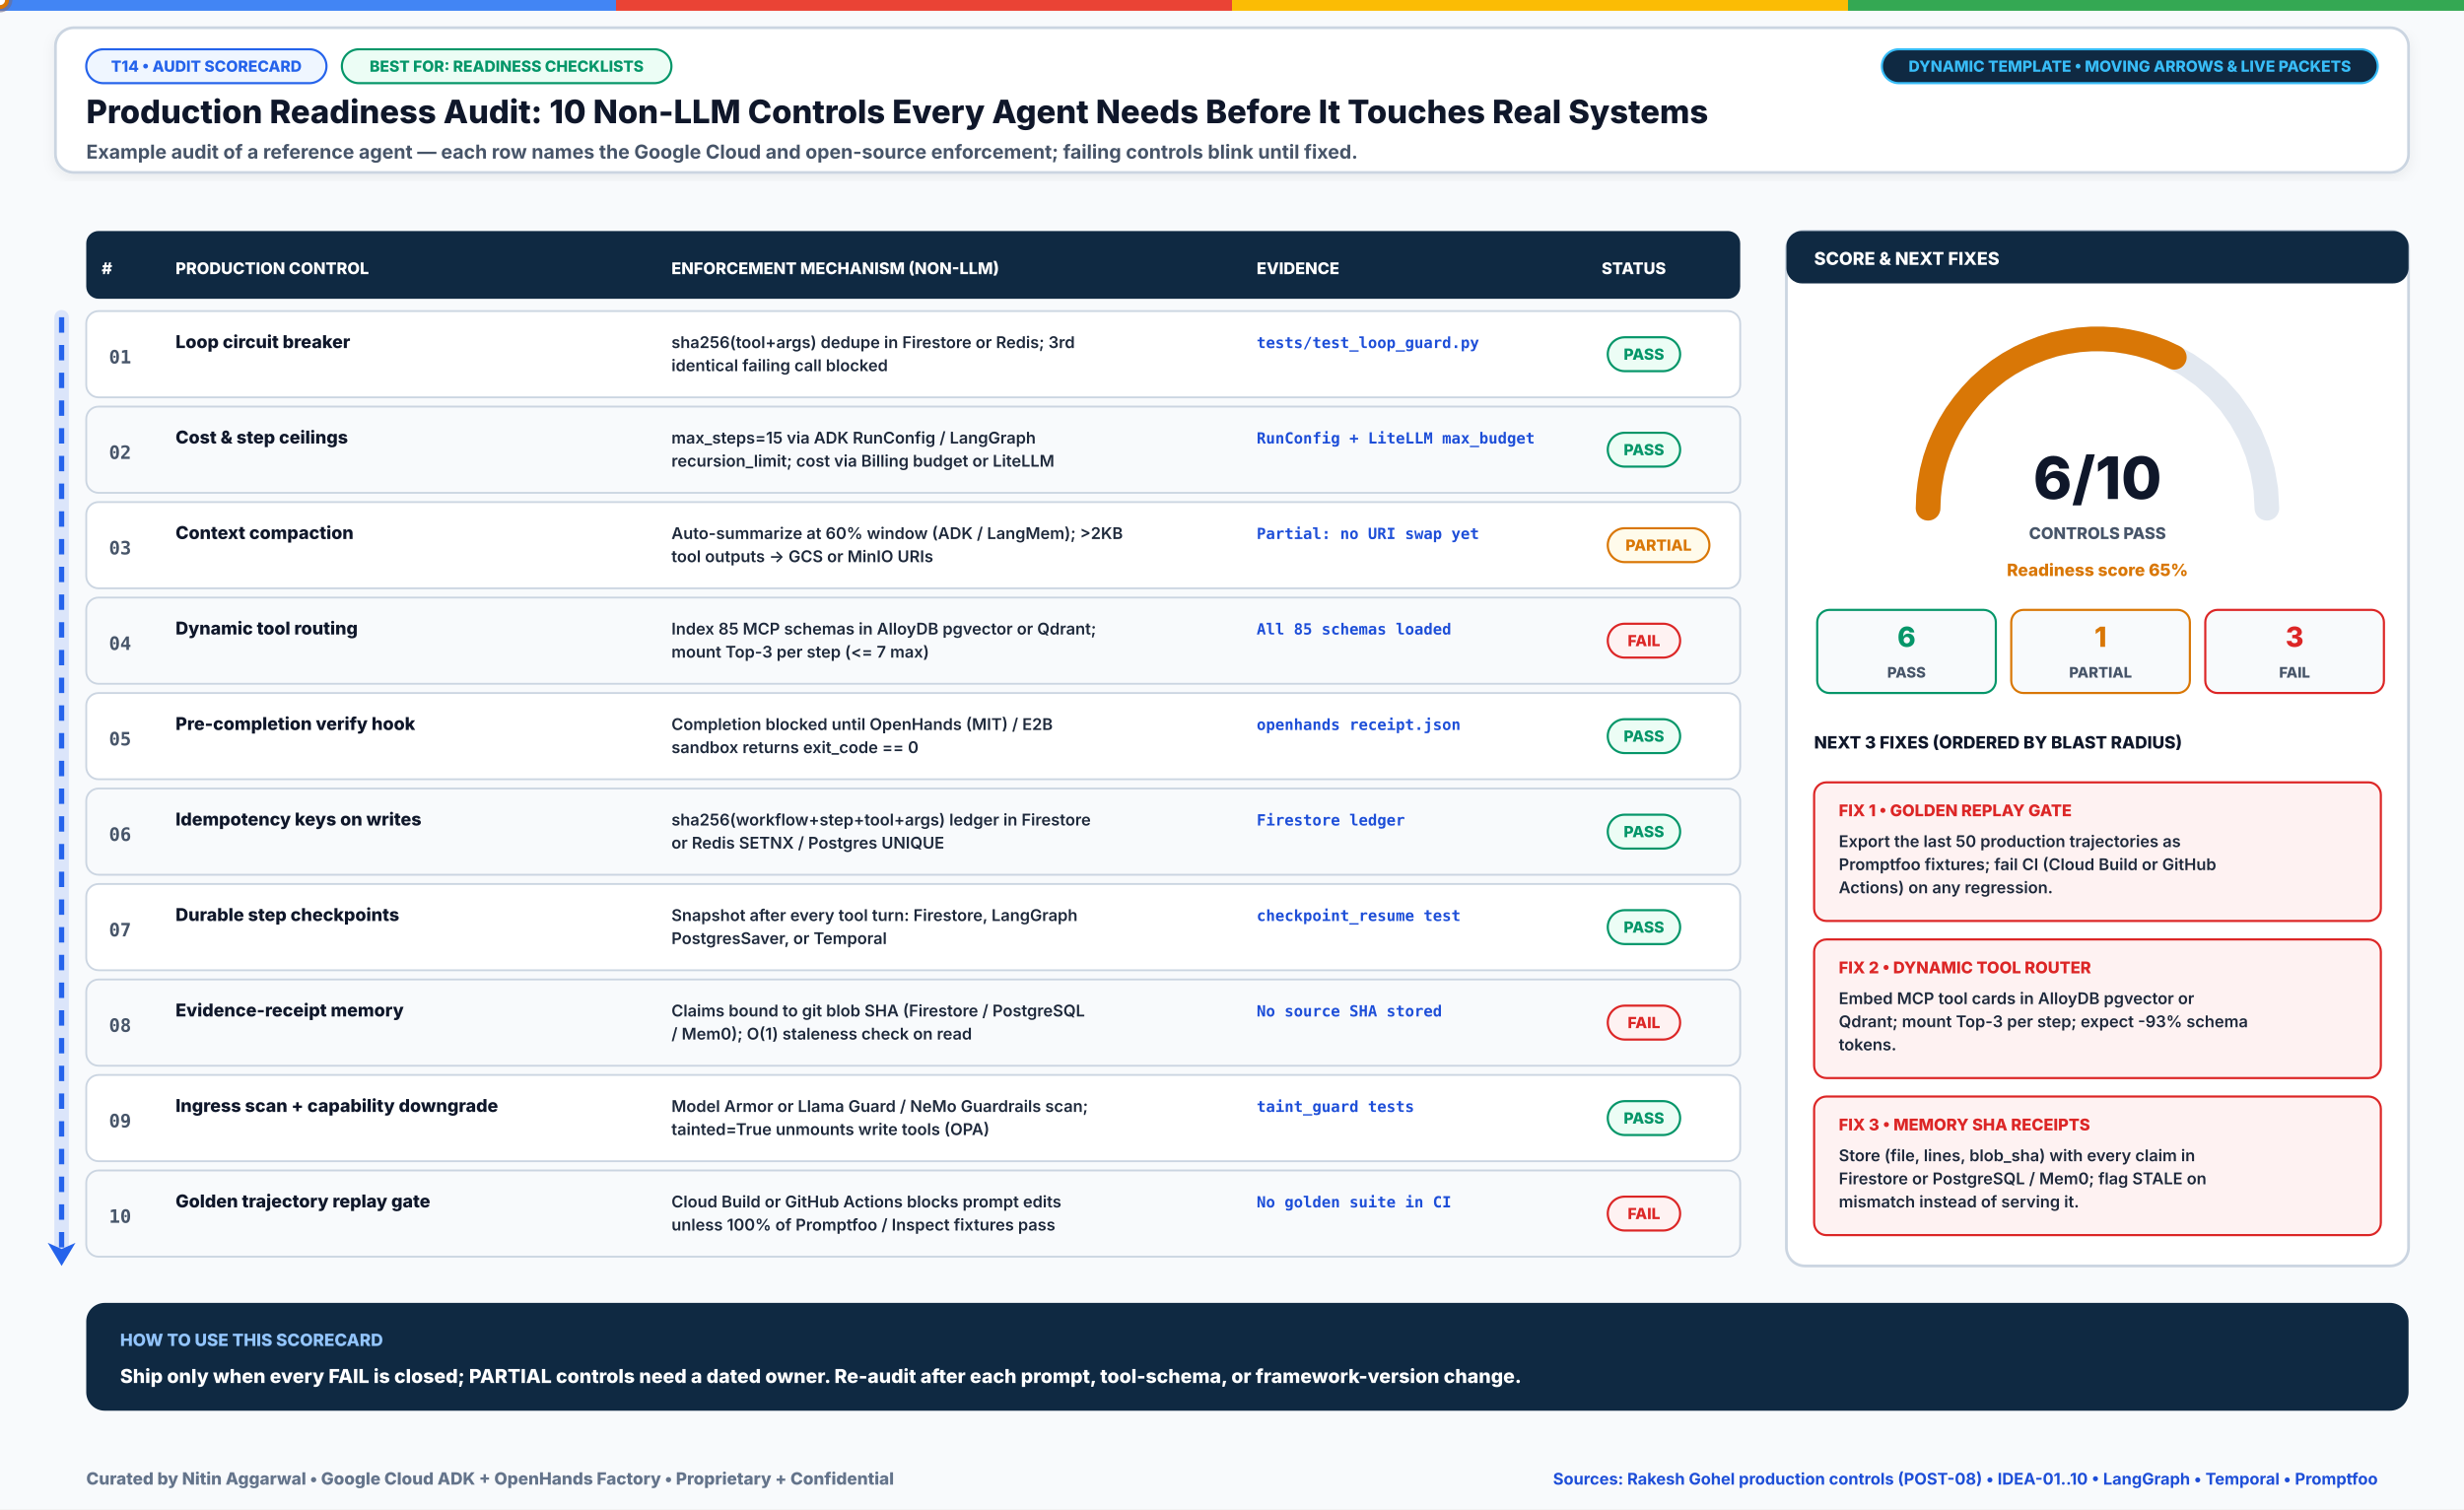
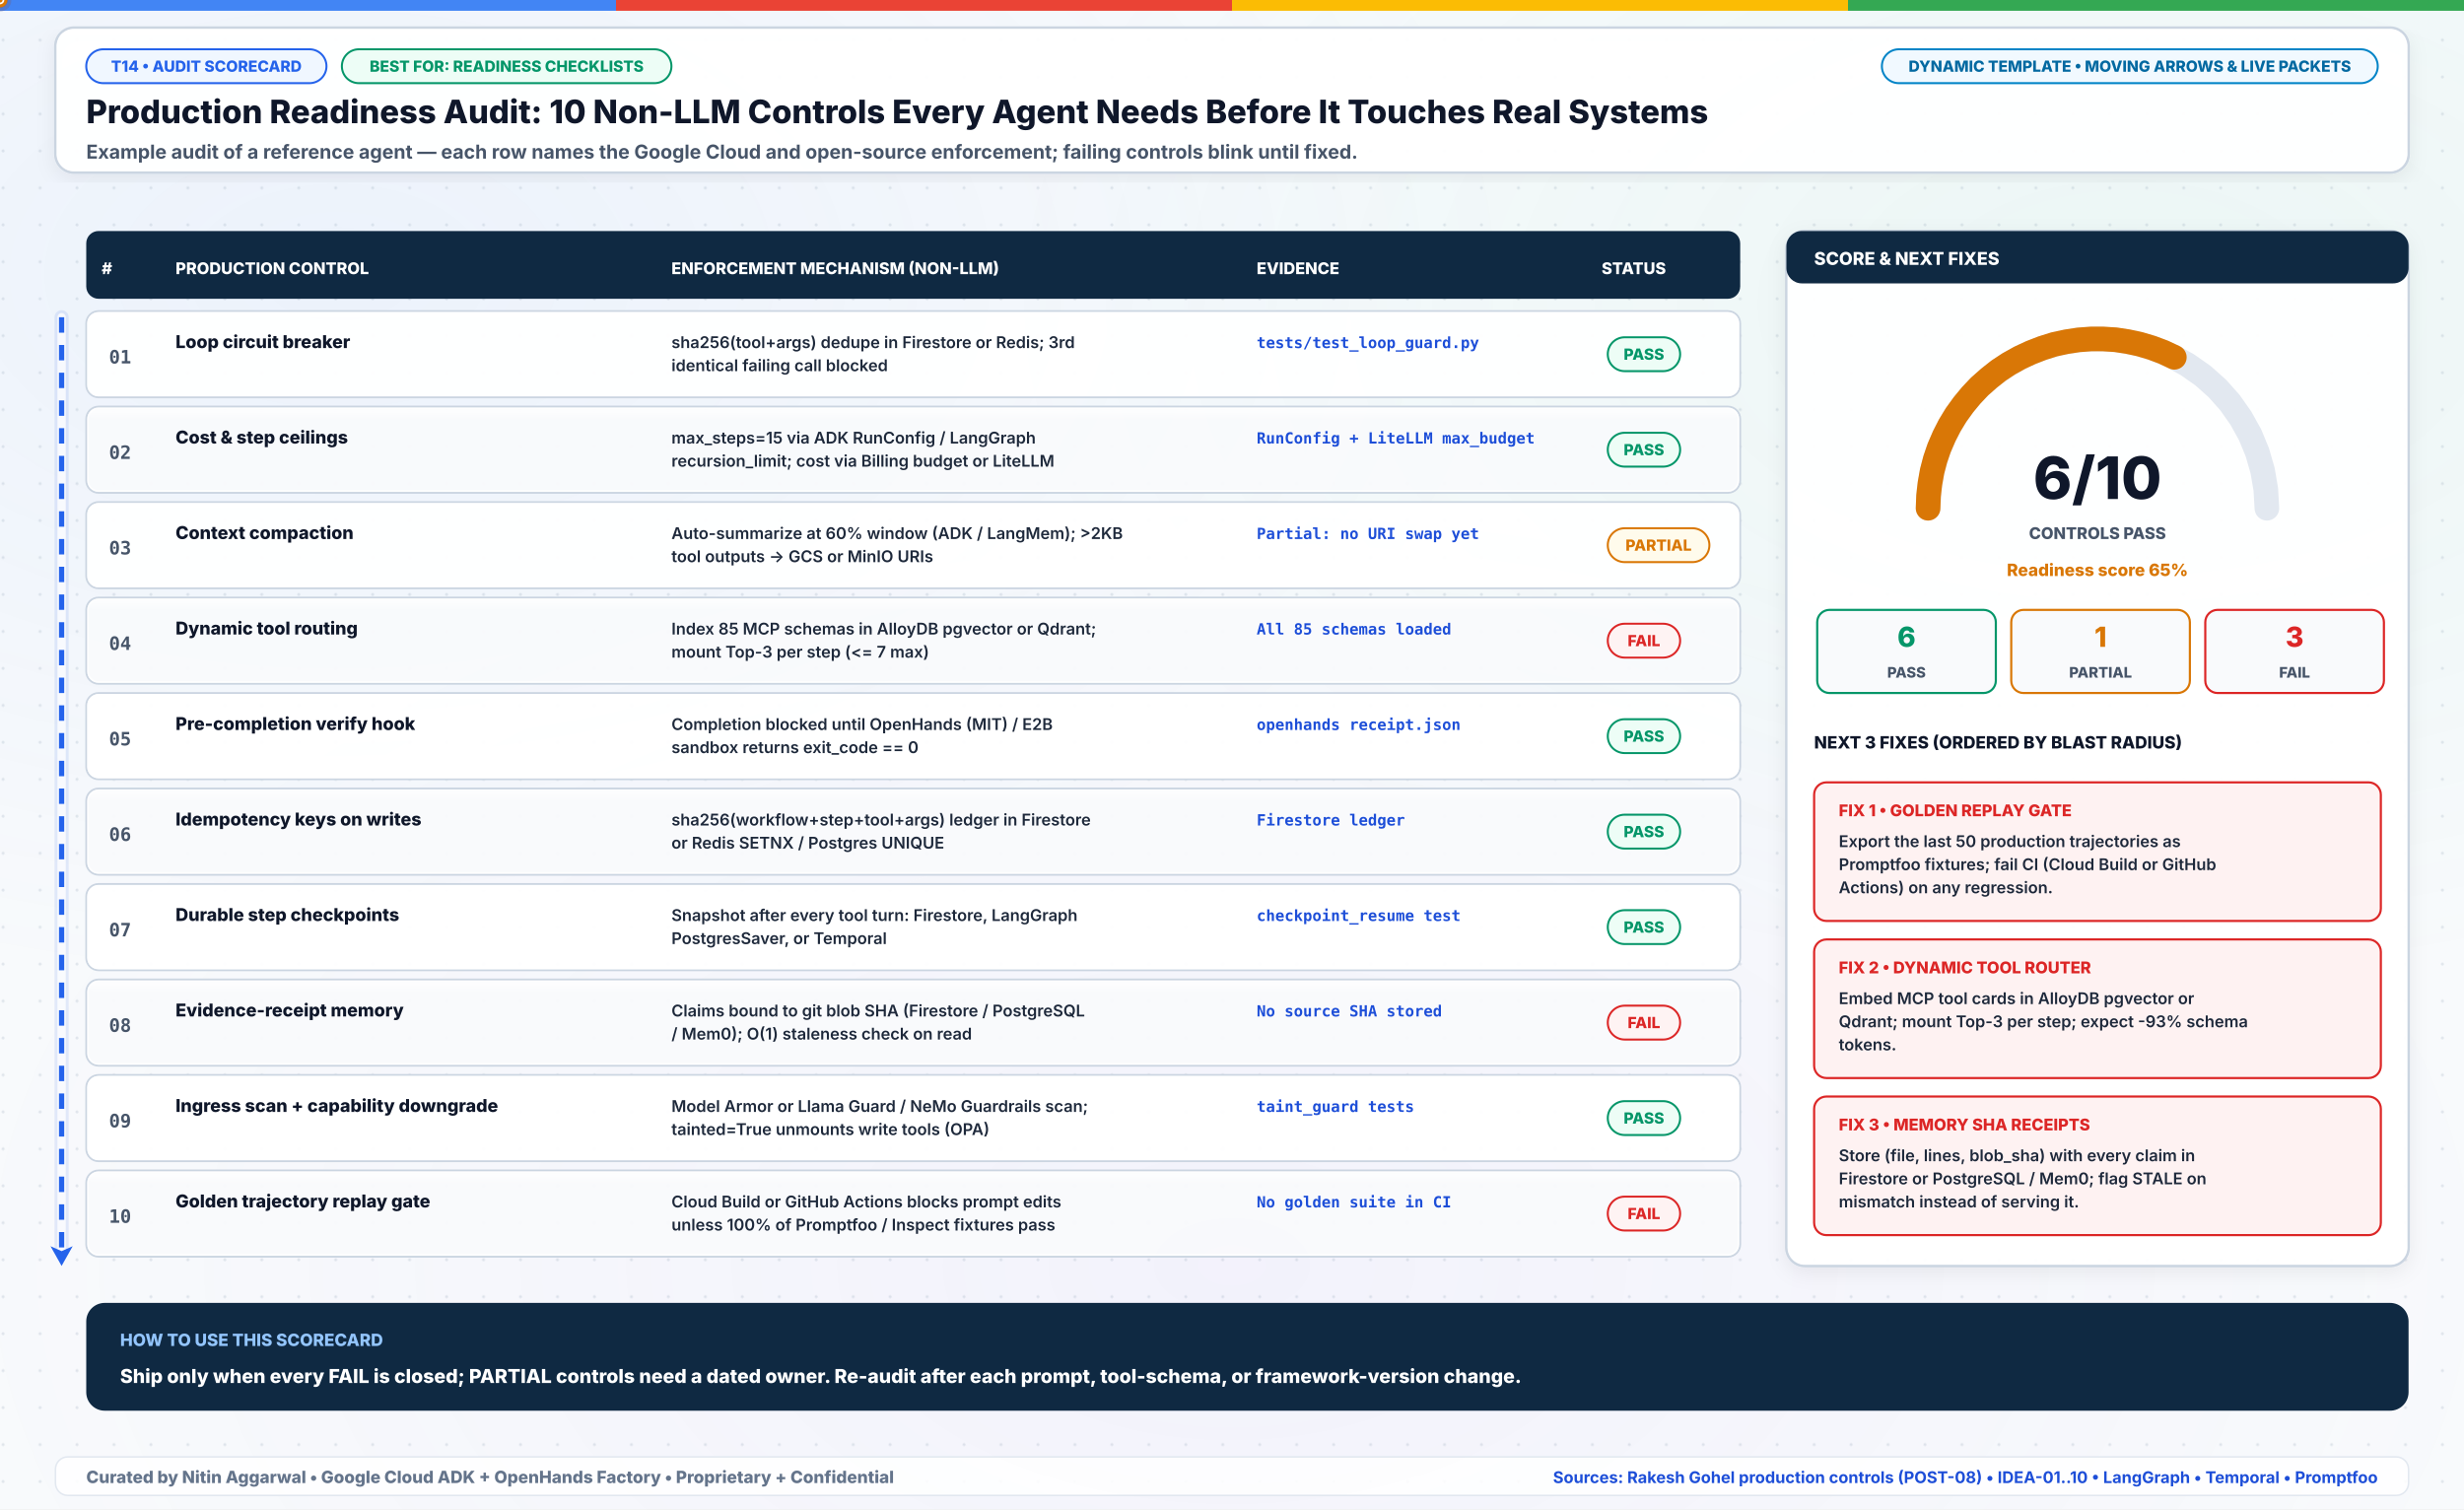
<svg xmlns="http://www.w3.org/2000/svg" viewBox="0 0 1600 980" width="1600" height="980">
  <defs>
-     <filter id="shadow" x="-2%" y="-2%" width="104%" height="108%">
-       <feDropShadow dx="0" dy="3" stdDeviation="4" flood-color="#0F172A" flood-opacity="0.06" />
+     <filter id="shadow" x="-3%" y="-3%" width="106%" height="110%">
+       <feDropShadow dx="0" dy="4" stdDeviation="6" flood-color="#0F172A" flood-opacity="0.065" />
    </filter>
+     <linearGradient id="glassCardGrad" x1="0" y1="0" x2="0" y2="1">
+       <stop offset="0%" stop-color="#FFFFFF" stop-opacity="0.96" />
+       <stop offset="100%" stop-color="#F8FAFC" stop-opacity="0.90" />
+     </linearGradient>
+     <linearGradient id="glassSheen" x1="0" y1="0" x2="0" y2="1">
+       <stop offset="0%" stop-color="#FFFFFF" stop-opacity="0.72" />
+       <stop offset="100%" stop-color="#FFFFFF" stop-opacity="0.0" />
+     </linearGradient>
+     <radialGradient id="meshBlue" cx="14%" cy="18%" r="48%">
+       <stop offset="0%" stop-color="#4285F4" stop-opacity="0.065" />
+       <stop offset="100%" stop-color="#4285F4" stop-opacity="0.0" />
+     </radialGradient>
+     <radialGradient id="meshEmerald" cx="86%" cy="20%" r="46%">
+       <stop offset="0%" stop-color="#10B981" stop-opacity="0.055" />
+       <stop offset="100%" stop-color="#10B981" stop-opacity="0.0" />
+     </radialGradient>
+     <radialGradient id="meshViolet" cx="50%" cy="84%" r="52%">
+       <stop offset="0%" stop-color="#8B5CF6" stop-opacity="0.048" />
+       <stop offset="100%" stop-color="#8B5CF6" stop-opacity="0.0" />
+     </radialGradient>
+     <pattern id="archGrid" width="24" height="24" patternUnits="userSpaceOnUse">
+       <circle cx="2" cy="2" r="1" fill="#94A3B8" fill-opacity="0.22" />
+     </pattern>
    <style>
@keyframes flowDash { from { stroke-dashoffset: 40; } to { stroke-dashoffset: 0; } }
.flow-line { animation: flowDash 1.0s linear infinite; }
@keyframes pulseStroke { 0%,100% { stroke-width: 2.4px; } 50% { stroke-width: 5px; } }
.pulse { animation: pulseStroke 2.2s ease-in-out infinite; }
@keyframes blink { 0%,100% { opacity: 1; } 50% { opacity: 0.35; } }
.blink { animation: blink 1.4s ease-in-out infinite; }
@keyframes growX { from { transform: scaleX(0.02); } to { transform: scaleX(1); } }
.grow-x { transform-box: fill-box; transform-origin: left center; animation: growX 1.5s ease-out 0.2s both; }
@keyframes breathe { 0%,100% { transform: scale(1); } 50% { transform: scale(1.05); } }
.breathe { transform-box: fill-box; transform-origin: center; animation: breathe 2.6s ease-in-out infinite; }
</style>
  </defs>
  <rect x="0.0" y="0.0" width="1600.0" height="980.0" rx="0" fill="#F8FAFC" />
+   <rect x="0" y="0" width="1600" height="980" fill="url(#meshBlue)" />
+   <rect x="0" y="0" width="1600" height="980" fill="url(#meshEmerald)" />
+   <rect x="0" y="0" width="1600" height="980" fill="url(#meshViolet)" />
+   <rect x="0" y="0" width="1600" height="980" fill="url(#archGrid)" />
  <rect x="0.0" y="0.0" width="400.0" height="7.0" rx="0" fill="#4285F4" />
  <rect x="400.0" y="0.0" width="400.0" height="7.0" rx="0" fill="#EA4335" />
  <rect x="800.0" y="0.0" width="400.0" height="7.0" rx="0" fill="#FBBC04" />
  <rect x="1200.0" y="0.0" width="400.0" height="7.0" rx="0" fill="#34A853" />
-   <rect x="36.0" y="18.0" width="1528.0" height="94.0" rx="12" fill="#FFFFFF" stroke="#CBD5E1" stroke-width="1.8" filter="url(#shadow)" />
-   <rect x="56.0" y="32.0" width="156" height="22" rx="11.0" fill="#EFF6FF" stroke="#2563EB" stroke-width="1.4" />
+   <rect x="36.0" y="18.0" width="1528.0" height="94.0" rx="12" fill="#FFFFFF" stroke="#CBD5E1" stroke-width="1.8" filter="url(#shadow)" fill-opacity="0.96" />
+   <rect x="37.2" y="19.2" width="1525.6" height="91.6" rx="10.8" fill="none" stroke="#FFFFFF" stroke-opacity="0.82" stroke-width="1" />
+   <rect x="38.0" y="19.8" width="1524.0" height="11.3" rx="9.8" fill="url(#glassSheen)" pointer-events="none" />
+   <rect x="56.0" y="32.0" width="156" height="22" rx="11.0" fill="#EFF6FF" fill-opacity="0.98" stroke="#2563EB" stroke-width="1.3" />
  <text x="134.0" y="46.6" font-family="Inter, -apple-system, Helvetica, Arial, sans-serif" font-size="10" font-weight="800" fill="#2563EB" text-anchor="middle">T14 • AUDIT SCORECARD</text>
-   <rect x="222.0" y="32.0" width="214" height="22" rx="11.0" fill="#ECFDF5" stroke="#059669" stroke-width="1.4" />
+   <rect x="222.0" y="32.0" width="214" height="22" rx="11.0" fill="#ECFDF5" fill-opacity="0.98" stroke="#059669" stroke-width="1.3" />
  <text x="329.0" y="46.6" font-family="Inter, -apple-system, Helvetica, Arial, sans-serif" font-size="10" font-weight="800" fill="#059669" text-anchor="middle">BEST FOR: READINESS CHECKLISTS</text>
-   <rect x="1222.0" y="32.0" width="322" height="22" rx="11.0" fill="#0F2942" stroke="#38BDF8" stroke-width="1.4" />
-   <text x="1383.0" y="46.6" font-family="Inter, -apple-system, Helvetica, Arial, sans-serif" font-size="10" font-weight="800" fill="#38BDF8" text-anchor="middle">DYNAMIC TEMPLATE • MOVING ARROWS &amp; LIVE PACKETS</text>
+   <rect x="1222.0" y="32.0" width="322" height="22" rx="11.0" fill="#F0F9FF" fill-opacity="0.98" stroke="#0284C7" stroke-width="1.3" />
+   <text x="1383.0" y="46.6" font-family="Inter, -apple-system, Helvetica, Arial, sans-serif" font-size="10" font-weight="800" fill="#0369A1" text-anchor="middle">DYNAMIC TEMPLATE • MOVING ARROWS &amp; LIVE PACKETS</text>
  <text x="56.0" y="80.0" font-family="Inter, -apple-system, Helvetica, Arial, sans-serif" font-size="21" font-weight="800" fill="#0F172A" text-anchor="start">Production Readiness Audit: 10 Non-LLM Controls Every Agent Needs Before It Touches Real Systems</text>
  <text x="56.0" y="103.0" font-family="Inter, -apple-system, Helvetica, Arial, sans-serif" font-size="12.5" font-weight="700" fill="#475569" text-anchor="start">Example audit of a reference agent — each row names the Google Cloud and open-source enforcement; failing controls blink until fixed.</text>
  <rect x="56.0" y="150.0" width="1074.0" height="44.0" rx="8" fill="#0F2942" />
  <text x="66.0" y="178.0" font-family="Inter, -apple-system, Helvetica, Arial, sans-serif" font-size="10.5" font-weight="800" fill="#FFFFFF" text-anchor="start">#</text>
  <text x="114.0" y="178.0" font-family="Inter, -apple-system, Helvetica, Arial, sans-serif" font-size="10.5" font-weight="800" fill="#FFFFFF" text-anchor="start">PRODUCTION CONTROL</text>
  <text x="436.0" y="178.0" font-family="Inter, -apple-system, Helvetica, Arial, sans-serif" font-size="10.5" font-weight="800" fill="#FFFFFF" text-anchor="start">ENFORCEMENT MECHANISM (NON-LLM)</text>
  <text x="816.0" y="178.0" font-family="Inter, -apple-system, Helvetica, Arial, sans-serif" font-size="10.5" font-weight="800" fill="#FFFFFF" text-anchor="start">EVIDENCE</text>
  <text x="1040.0" y="178.0" font-family="Inter, -apple-system, Helvetica, Arial, sans-serif" font-size="10.5" font-weight="800" fill="#FFFFFF" text-anchor="start">STATUS</text>
-   <rect x="56.0" y="202.0" width="1074.0" height="56.0" rx="8" fill="#FFFFFF" stroke="#CBD5E1" stroke-width="1.2" />
+   <rect x="56.0" y="202.0" width="1074.0" height="56.0" rx="8" fill="#FFFFFF" stroke="#CBD5E1" stroke-width="1.2" fill-opacity="0.96" />
+   <rect x="57.2" y="203.2" width="1071.6" height="53.6" rx="6.8" fill="none" stroke="#FFFFFF" stroke-opacity="0.82" stroke-width="1" />
+   <rect x="58.0" y="203.8" width="1070.0" height="6.7" rx="5.8" fill="url(#glassSheen)" pointer-events="none" />
  <text x="78.0" y="236.0" font-family="ui-monospace, SFMono-Regular, Menlo, monospace" font-size="12" font-weight="800" fill="#475569" text-anchor="middle">01</text>
  <text x="114.0" y="226.0" font-family="Inter, -apple-system, Helvetica, Arial, sans-serif" font-size="11.5" font-weight="800" fill="#0F172A" text-anchor="start">Loop circuit breaker</text>
  <text x="436.0" y="226.0" font-family="Inter, -apple-system, Helvetica, Arial, sans-serif" font-size="10.5" font-weight="600" fill="#1E293B" text-anchor="start">sha256(tool+args) dedupe in Firestore or Redis; 3rd</text>
  <text x="436.0" y="241.0" font-family="Inter, -apple-system, Helvetica, Arial, sans-serif" font-size="10.5" font-weight="600" fill="#1E293B" text-anchor="start">identical failing call blocked</text>
  <text x="816.0" y="226.0" font-family="ui-monospace, SFMono-Regular, Menlo, monospace" font-size="10" font-weight="700" fill="#1D4ED8" text-anchor="start">tests/test_loop_guard.py</text>
  <g class="">
-     <rect x="1044.0" y="219.0" width="47" height="22" rx="11.0" fill="#ECFDF5" stroke="#059669" stroke-width="1.4" />
+     <rect x="1044.0" y="219.0" width="47" height="22" rx="11.0" fill="#ECFDF5" fill-opacity="0.98" stroke="#059669" stroke-width="1.3" />
    <text x="1067.5" y="233.6" font-family="Inter, -apple-system, Helvetica, Arial, sans-serif" font-size="10" font-weight="800" fill="#059669" text-anchor="middle">PASS</text>
  </g>
-   <rect x="56.0" y="264.0" width="1074.0" height="56.0" rx="8" fill="#F8FAFC" stroke="#CBD5E1" stroke-width="1.2" />
+   <rect x="56.0" y="264.0" width="1074.0" height="56.0" rx="8" fill="#F8FAFC" stroke="#CBD5E1" stroke-width="1.2" fill-opacity="0.96" />
+   <rect x="57.2" y="265.2" width="1071.6" height="53.6" rx="6.8" fill="none" stroke="#FFFFFF" stroke-opacity="0.82" stroke-width="1" />
+   <rect x="58.0" y="265.8" width="1070.0" height="6.7" rx="5.8" fill="url(#glassSheen)" pointer-events="none" />
  <text x="78.0" y="298.0" font-family="ui-monospace, SFMono-Regular, Menlo, monospace" font-size="12" font-weight="800" fill="#475569" text-anchor="middle">02</text>
  <text x="114.0" y="288.0" font-family="Inter, -apple-system, Helvetica, Arial, sans-serif" font-size="11.5" font-weight="800" fill="#0F172A" text-anchor="start">Cost &amp; step ceilings</text>
  <text x="436.0" y="288.0" font-family="Inter, -apple-system, Helvetica, Arial, sans-serif" font-size="10.5" font-weight="600" fill="#1E293B" text-anchor="start">max_steps=15 via ADK RunConfig / LangGraph</text>
  <text x="436.0" y="303.0" font-family="Inter, -apple-system, Helvetica, Arial, sans-serif" font-size="10.5" font-weight="600" fill="#1E293B" text-anchor="start">recursion_limit; cost via Billing budget or LiteLLM</text>
  <text x="816.0" y="288.0" font-family="ui-monospace, SFMono-Regular, Menlo, monospace" font-size="10" font-weight="700" fill="#1D4ED8" text-anchor="start">RunConfig + LiteLLM max_budget</text>
  <g class="">
-     <rect x="1044.0" y="281.0" width="47" height="22" rx="11.0" fill="#ECFDF5" stroke="#059669" stroke-width="1.4" />
+     <rect x="1044.0" y="281.0" width="47" height="22" rx="11.0" fill="#ECFDF5" fill-opacity="0.98" stroke="#059669" stroke-width="1.3" />
    <text x="1067.5" y="295.6" font-family="Inter, -apple-system, Helvetica, Arial, sans-serif" font-size="10" font-weight="800" fill="#059669" text-anchor="middle">PASS</text>
  </g>
-   <rect x="56.0" y="326.0" width="1074.0" height="56.0" rx="8" fill="#FFFFFF" stroke="#CBD5E1" stroke-width="1.2" />
+   <rect x="56.0" y="326.0" width="1074.0" height="56.0" rx="8" fill="#FFFFFF" stroke="#CBD5E1" stroke-width="1.2" fill-opacity="0.96" />
+   <rect x="57.2" y="327.2" width="1071.6" height="53.6" rx="6.8" fill="none" stroke="#FFFFFF" stroke-opacity="0.82" stroke-width="1" />
+   <rect x="58.0" y="327.8" width="1070.0" height="6.7" rx="5.8" fill="url(#glassSheen)" pointer-events="none" />
  <text x="78.0" y="360.0" font-family="ui-monospace, SFMono-Regular, Menlo, monospace" font-size="12" font-weight="800" fill="#475569" text-anchor="middle">03</text>
  <text x="114.0" y="350.0" font-family="Inter, -apple-system, Helvetica, Arial, sans-serif" font-size="11.5" font-weight="800" fill="#0F172A" text-anchor="start">Context compaction</text>
  <text x="436.0" y="350.0" font-family="Inter, -apple-system, Helvetica, Arial, sans-serif" font-size="10.5" font-weight="600" fill="#1E293B" text-anchor="start">Auto-summarize at 60% window (ADK / LangMem); &gt;2KB</text>
  <text x="436.0" y="365.0" font-family="Inter, -apple-system, Helvetica, Arial, sans-serif" font-size="10.5" font-weight="600" fill="#1E293B" text-anchor="start">tool outputs -&gt; GCS or MinIO URIs</text>
  <text x="816.0" y="350.0" font-family="ui-monospace, SFMono-Regular, Menlo, monospace" font-size="10" font-weight="700" fill="#1D4ED8" text-anchor="start">Partial: no URI swap yet</text>
  <g class="">
-     <rect x="1044.0" y="343.0" width="66" height="22" rx="11.0" fill="#FFFBEB" stroke="#D97706" stroke-width="1.4" />
+     <rect x="1044.0" y="343.0" width="66" height="22" rx="11.0" fill="#FFFBEB" fill-opacity="0.98" stroke="#D97706" stroke-width="1.3" />
    <text x="1077.0" y="357.6" font-family="Inter, -apple-system, Helvetica, Arial, sans-serif" font-size="10" font-weight="800" fill="#D97706" text-anchor="middle">PARTIAL</text>
  </g>
-   <rect x="56.0" y="388.0" width="1074.0" height="56.0" rx="8" fill="#F8FAFC" stroke="#CBD5E1" stroke-width="1.2" />
+   <rect x="56.0" y="388.0" width="1074.0" height="56.0" rx="8" fill="#F8FAFC" stroke="#CBD5E1" stroke-width="1.2" fill-opacity="0.96" />
+   <rect x="57.2" y="389.2" width="1071.6" height="53.6" rx="6.8" fill="none" stroke="#FFFFFF" stroke-opacity="0.82" stroke-width="1" />
+   <rect x="58.0" y="389.8" width="1070.0" height="6.7" rx="5.8" fill="url(#glassSheen)" pointer-events="none" />
  <text x="78.0" y="422.0" font-family="ui-monospace, SFMono-Regular, Menlo, monospace" font-size="12" font-weight="800" fill="#475569" text-anchor="middle">04</text>
  <text x="114.0" y="412.0" font-family="Inter, -apple-system, Helvetica, Arial, sans-serif" font-size="11.5" font-weight="800" fill="#0F172A" text-anchor="start">Dynamic tool routing</text>
  <text x="436.0" y="412.0" font-family="Inter, -apple-system, Helvetica, Arial, sans-serif" font-size="10.5" font-weight="600" fill="#1E293B" text-anchor="start">Index 85 MCP schemas in AlloyDB pgvector or Qdrant;</text>
  <text x="436.0" y="427.0" font-family="Inter, -apple-system, Helvetica, Arial, sans-serif" font-size="10.5" font-weight="600" fill="#1E293B" text-anchor="start">mount Top-3 per step (&lt;= 7 max)</text>
  <text x="816.0" y="412.0" font-family="ui-monospace, SFMono-Regular, Menlo, monospace" font-size="10" font-weight="700" fill="#1D4ED8" text-anchor="start">All 85 schemas loaded</text>
  <g class="blink">
-     <rect x="1044.0" y="405.0" width="47" height="22" rx="11.0" fill="#FEF2F2" stroke="#DC2626" stroke-width="1.4" />
+     <rect x="1044.0" y="405.0" width="47" height="22" rx="11.0" fill="#FEF2F2" fill-opacity="0.98" stroke="#DC2626" stroke-width="1.3" />
    <text x="1067.5" y="419.6" font-family="Inter, -apple-system, Helvetica, Arial, sans-serif" font-size="10" font-weight="800" fill="#DC2626" text-anchor="middle">FAIL</text>
  </g>
-   <rect x="56.0" y="450.0" width="1074.0" height="56.0" rx="8" fill="#FFFFFF" stroke="#CBD5E1" stroke-width="1.2" />
+   <rect x="56.0" y="450.0" width="1074.0" height="56.0" rx="8" fill="#FFFFFF" stroke="#CBD5E1" stroke-width="1.2" fill-opacity="0.96" />
+   <rect x="57.2" y="451.2" width="1071.6" height="53.6" rx="6.8" fill="none" stroke="#FFFFFF" stroke-opacity="0.82" stroke-width="1" />
+   <rect x="58.0" y="451.8" width="1070.0" height="6.7" rx="5.8" fill="url(#glassSheen)" pointer-events="none" />
  <text x="78.0" y="484.0" font-family="ui-monospace, SFMono-Regular, Menlo, monospace" font-size="12" font-weight="800" fill="#475569" text-anchor="middle">05</text>
  <text x="114.0" y="474.0" font-family="Inter, -apple-system, Helvetica, Arial, sans-serif" font-size="11.5" font-weight="800" fill="#0F172A" text-anchor="start">Pre-completion verify hook</text>
  <text x="436.0" y="474.0" font-family="Inter, -apple-system, Helvetica, Arial, sans-serif" font-size="10.5" font-weight="600" fill="#1E293B" text-anchor="start">Completion blocked until OpenHands (MIT) / E2B</text>
  <text x="436.0" y="489.0" font-family="Inter, -apple-system, Helvetica, Arial, sans-serif" font-size="10.5" font-weight="600" fill="#1E293B" text-anchor="start">sandbox returns exit_code == 0</text>
  <text x="816.0" y="474.0" font-family="ui-monospace, SFMono-Regular, Menlo, monospace" font-size="10" font-weight="700" fill="#1D4ED8" text-anchor="start">openhands receipt.json</text>
  <g class="">
-     <rect x="1044.0" y="467.0" width="47" height="22" rx="11.0" fill="#ECFDF5" stroke="#059669" stroke-width="1.4" />
+     <rect x="1044.0" y="467.0" width="47" height="22" rx="11.0" fill="#ECFDF5" fill-opacity="0.98" stroke="#059669" stroke-width="1.3" />
    <text x="1067.5" y="481.6" font-family="Inter, -apple-system, Helvetica, Arial, sans-serif" font-size="10" font-weight="800" fill="#059669" text-anchor="middle">PASS</text>
  </g>
-   <rect x="56.0" y="512.0" width="1074.0" height="56.0" rx="8" fill="#F8FAFC" stroke="#CBD5E1" stroke-width="1.2" />
+   <rect x="56.0" y="512.0" width="1074.0" height="56.0" rx="8" fill="#F8FAFC" stroke="#CBD5E1" stroke-width="1.2" fill-opacity="0.96" />
+   <rect x="57.2" y="513.2" width="1071.6" height="53.6" rx="6.8" fill="none" stroke="#FFFFFF" stroke-opacity="0.82" stroke-width="1" />
+   <rect x="58.0" y="513.8" width="1070.0" height="6.7" rx="5.8" fill="url(#glassSheen)" pointer-events="none" />
  <text x="78.0" y="546.0" font-family="ui-monospace, SFMono-Regular, Menlo, monospace" font-size="12" font-weight="800" fill="#475569" text-anchor="middle">06</text>
  <text x="114.0" y="536.0" font-family="Inter, -apple-system, Helvetica, Arial, sans-serif" font-size="11.5" font-weight="800" fill="#0F172A" text-anchor="start">Idempotency keys on writes</text>
  <text x="436.0" y="536.0" font-family="Inter, -apple-system, Helvetica, Arial, sans-serif" font-size="10.5" font-weight="600" fill="#1E293B" text-anchor="start">sha256(workflow+step+tool+args) ledger in Firestore</text>
  <text x="436.0" y="551.0" font-family="Inter, -apple-system, Helvetica, Arial, sans-serif" font-size="10.5" font-weight="600" fill="#1E293B" text-anchor="start">or Redis SETNX / Postgres UNIQUE</text>
  <text x="816.0" y="536.0" font-family="ui-monospace, SFMono-Regular, Menlo, monospace" font-size="10" font-weight="700" fill="#1D4ED8" text-anchor="start">Firestore ledger</text>
  <g class="">
-     <rect x="1044.0" y="529.0" width="47" height="22" rx="11.0" fill="#ECFDF5" stroke="#059669" stroke-width="1.4" />
+     <rect x="1044.0" y="529.0" width="47" height="22" rx="11.0" fill="#ECFDF5" fill-opacity="0.98" stroke="#059669" stroke-width="1.3" />
    <text x="1067.5" y="543.6" font-family="Inter, -apple-system, Helvetica, Arial, sans-serif" font-size="10" font-weight="800" fill="#059669" text-anchor="middle">PASS</text>
  </g>
-   <rect x="56.0" y="574.0" width="1074.0" height="56.0" rx="8" fill="#FFFFFF" stroke="#CBD5E1" stroke-width="1.2" />
+   <rect x="56.0" y="574.0" width="1074.0" height="56.0" rx="8" fill="#FFFFFF" stroke="#CBD5E1" stroke-width="1.2" fill-opacity="0.96" />
+   <rect x="57.2" y="575.2" width="1071.6" height="53.6" rx="6.8" fill="none" stroke="#FFFFFF" stroke-opacity="0.82" stroke-width="1" />
+   <rect x="58.0" y="575.8" width="1070.0" height="6.7" rx="5.8" fill="url(#glassSheen)" pointer-events="none" />
  <text x="78.0" y="608.0" font-family="ui-monospace, SFMono-Regular, Menlo, monospace" font-size="12" font-weight="800" fill="#475569" text-anchor="middle">07</text>
  <text x="114.0" y="598.0" font-family="Inter, -apple-system, Helvetica, Arial, sans-serif" font-size="11.5" font-weight="800" fill="#0F172A" text-anchor="start">Durable step checkpoints</text>
  <text x="436.0" y="598.0" font-family="Inter, -apple-system, Helvetica, Arial, sans-serif" font-size="10.5" font-weight="600" fill="#1E293B" text-anchor="start">Snapshot after every tool turn: Firestore, LangGraph</text>
  <text x="436.0" y="613.0" font-family="Inter, -apple-system, Helvetica, Arial, sans-serif" font-size="10.5" font-weight="600" fill="#1E293B" text-anchor="start">PostgresSaver, or Temporal</text>
  <text x="816.0" y="598.0" font-family="ui-monospace, SFMono-Regular, Menlo, monospace" font-size="10" font-weight="700" fill="#1D4ED8" text-anchor="start">checkpoint_resume test</text>
  <g class="">
-     <rect x="1044.0" y="591.0" width="47" height="22" rx="11.0" fill="#ECFDF5" stroke="#059669" stroke-width="1.4" />
+     <rect x="1044.0" y="591.0" width="47" height="22" rx="11.0" fill="#ECFDF5" fill-opacity="0.98" stroke="#059669" stroke-width="1.3" />
    <text x="1067.5" y="605.6" font-family="Inter, -apple-system, Helvetica, Arial, sans-serif" font-size="10" font-weight="800" fill="#059669" text-anchor="middle">PASS</text>
  </g>
-   <rect x="56.0" y="636.0" width="1074.0" height="56.0" rx="8" fill="#F8FAFC" stroke="#CBD5E1" stroke-width="1.2" />
+   <rect x="56.0" y="636.0" width="1074.0" height="56.0" rx="8" fill="#F8FAFC" stroke="#CBD5E1" stroke-width="1.2" fill-opacity="0.96" />
+   <rect x="57.2" y="637.2" width="1071.6" height="53.6" rx="6.8" fill="none" stroke="#FFFFFF" stroke-opacity="0.82" stroke-width="1" />
+   <rect x="58.0" y="637.8" width="1070.0" height="6.7" rx="5.8" fill="url(#glassSheen)" pointer-events="none" />
  <text x="78.0" y="670.0" font-family="ui-monospace, SFMono-Regular, Menlo, monospace" font-size="12" font-weight="800" fill="#475569" text-anchor="middle">08</text>
  <text x="114.0" y="660.0" font-family="Inter, -apple-system, Helvetica, Arial, sans-serif" font-size="11.5" font-weight="800" fill="#0F172A" text-anchor="start">Evidence-receipt memory</text>
  <text x="436.0" y="660.0" font-family="Inter, -apple-system, Helvetica, Arial, sans-serif" font-size="10.5" font-weight="600" fill="#1E293B" text-anchor="start">Claims bound to git blob SHA (Firestore / PostgreSQL</text>
  <text x="436.0" y="675.0" font-family="Inter, -apple-system, Helvetica, Arial, sans-serif" font-size="10.5" font-weight="600" fill="#1E293B" text-anchor="start">/ Mem0); O(1) staleness check on read</text>
  <text x="816.0" y="660.0" font-family="ui-monospace, SFMono-Regular, Menlo, monospace" font-size="10" font-weight="700" fill="#1D4ED8" text-anchor="start">No source SHA stored</text>
  <g class="blink">
-     <rect x="1044.0" y="653.0" width="47" height="22" rx="11.0" fill="#FEF2F2" stroke="#DC2626" stroke-width="1.4" />
+     <rect x="1044.0" y="653.0" width="47" height="22" rx="11.0" fill="#FEF2F2" fill-opacity="0.98" stroke="#DC2626" stroke-width="1.3" />
    <text x="1067.5" y="667.6" font-family="Inter, -apple-system, Helvetica, Arial, sans-serif" font-size="10" font-weight="800" fill="#DC2626" text-anchor="middle">FAIL</text>
  </g>
-   <rect x="56.0" y="698.0" width="1074.0" height="56.0" rx="8" fill="#FFFFFF" stroke="#CBD5E1" stroke-width="1.2" />
+   <rect x="56.0" y="698.0" width="1074.0" height="56.0" rx="8" fill="#FFFFFF" stroke="#CBD5E1" stroke-width="1.2" fill-opacity="0.96" />
+   <rect x="57.2" y="699.2" width="1071.6" height="53.6" rx="6.8" fill="none" stroke="#FFFFFF" stroke-opacity="0.82" stroke-width="1" />
+   <rect x="58.0" y="699.8" width="1070.0" height="6.7" rx="5.8" fill="url(#glassSheen)" pointer-events="none" />
  <text x="78.0" y="732.0" font-family="ui-monospace, SFMono-Regular, Menlo, monospace" font-size="12" font-weight="800" fill="#475569" text-anchor="middle">09</text>
  <text x="114.0" y="722.0" font-family="Inter, -apple-system, Helvetica, Arial, sans-serif" font-size="11.5" font-weight="800" fill="#0F172A" text-anchor="start">Ingress scan + capability downgrade</text>
  <text x="436.0" y="722.0" font-family="Inter, -apple-system, Helvetica, Arial, sans-serif" font-size="10.5" font-weight="600" fill="#1E293B" text-anchor="start">Model Armor or Llama Guard / NeMo Guardrails scan;</text>
  <text x="436.0" y="737.0" font-family="Inter, -apple-system, Helvetica, Arial, sans-serif" font-size="10.5" font-weight="600" fill="#1E293B" text-anchor="start">tainted=True unmounts write tools (OPA)</text>
  <text x="816.0" y="722.0" font-family="ui-monospace, SFMono-Regular, Menlo, monospace" font-size="10" font-weight="700" fill="#1D4ED8" text-anchor="start">taint_guard tests</text>
  <g class="">
-     <rect x="1044.0" y="715.0" width="47" height="22" rx="11.0" fill="#ECFDF5" stroke="#059669" stroke-width="1.4" />
+     <rect x="1044.0" y="715.0" width="47" height="22" rx="11.0" fill="#ECFDF5" fill-opacity="0.98" stroke="#059669" stroke-width="1.3" />
    <text x="1067.5" y="729.6" font-family="Inter, -apple-system, Helvetica, Arial, sans-serif" font-size="10" font-weight="800" fill="#059669" text-anchor="middle">PASS</text>
  </g>
-   <rect x="56.0" y="760.0" width="1074.0" height="56.0" rx="8" fill="#F8FAFC" stroke="#CBD5E1" stroke-width="1.2" />
+   <rect x="56.0" y="760.0" width="1074.0" height="56.0" rx="8" fill="#F8FAFC" stroke="#CBD5E1" stroke-width="1.2" fill-opacity="0.96" />
+   <rect x="57.2" y="761.2" width="1071.6" height="53.6" rx="6.8" fill="none" stroke="#FFFFFF" stroke-opacity="0.82" stroke-width="1" />
+   <rect x="58.0" y="761.8" width="1070.0" height="6.7" rx="5.8" fill="url(#glassSheen)" pointer-events="none" />
  <text x="78.0" y="794.0" font-family="ui-monospace, SFMono-Regular, Menlo, monospace" font-size="12" font-weight="800" fill="#475569" text-anchor="middle">10</text>
  <text x="114.0" y="784.0" font-family="Inter, -apple-system, Helvetica, Arial, sans-serif" font-size="11.5" font-weight="800" fill="#0F172A" text-anchor="start">Golden trajectory replay gate</text>
  <text x="436.0" y="784.0" font-family="Inter, -apple-system, Helvetica, Arial, sans-serif" font-size="10.5" font-weight="600" fill="#1E293B" text-anchor="start">Cloud Build or GitHub Actions blocks prompt edits</text>
  <text x="436.0" y="799.0" font-family="Inter, -apple-system, Helvetica, Arial, sans-serif" font-size="10.5" font-weight="600" fill="#1E293B" text-anchor="start">unless 100% of Promptfoo / Inspect fixtures pass</text>
  <text x="816.0" y="784.0" font-family="ui-monospace, SFMono-Regular, Menlo, monospace" font-size="10" font-weight="700" fill="#1D4ED8" text-anchor="start">No golden suite in CI</text>
  <g class="blink">
-     <rect x="1044.0" y="777.0" width="47" height="22" rx="11.0" fill="#FEF2F2" stroke="#DC2626" stroke-width="1.4" />
+     <rect x="1044.0" y="777.0" width="47" height="22" rx="11.0" fill="#FEF2F2" fill-opacity="0.98" stroke="#DC2626" stroke-width="1.3" />
    <text x="1067.5" y="791.6" font-family="Inter, -apple-system, Helvetica, Arial, sans-serif" font-size="10" font-weight="800" fill="#DC2626" text-anchor="middle">FAIL</text>
  </g>
-   <path d="M 40.0 206.0 L 40.0 812.0" fill="none" stroke="#2563EB" stroke-opacity="0.14" stroke-width="9.4" stroke-linecap="round" stroke-linejoin="round" />
+   <path d="M 40.0 206.0 L 40.0 812.0" fill="none" stroke="#2563EB" stroke-opacity="0.11" stroke-width="9.2" stroke-linecap="round" stroke-linejoin="round" />
+   <path d="M 40.0 206.0 L 40.0 812.0" fill="none" stroke="#FFFFFF" stroke-opacity="0.80" stroke-width="5.4" stroke-linecap="round" stroke-linejoin="round" />
  <path d="M 40.0 206.0 L 40.0 812.0" class="flow-line" fill="none" stroke="#2563EB" stroke-width="3.4" stroke-linejoin="round" stroke-dasharray="10 8" stroke-dashoffset="0.0" />
-   <polygon points="0,0 -15,-9 -11,0 -15,9" fill="#2563EB" transform="translate(40.0 822.0) rotate(90.0)" />
+   <polygon points="40.0,822.0 47.2,809.2 40.0,812.4 32.8,809.2" fill="#2563EB" />
  <g>
-     <circle r="8" fill="#2563EB" fill-opacity="0.26" />
-     <circle r="4.6" fill="#FFFFFF" stroke="#2563EB" stroke-width="2.6" />
+     <circle r="7.4" fill="#2563EB" fill-opacity="0.15" />
+     <circle r="5.0" fill="#2563EB" fill-opacity="0.28" />
+     <circle r="3.8" fill="#FFFFFF" stroke="#2563EB" stroke-width="2.0" />
+     <circle r="1.7" fill="#2563EB" />
    <animateMotion dur="4.00s" begin="-0.00s" repeatCount="indefinite" path="M 40.0 206.0 L 40.0 812.0" />
  </g>
  <g>
-     <circle r="8" fill="#2563EB" fill-opacity="0.26" />
-     <circle r="4.6" fill="#FFFFFF" stroke="#2563EB" stroke-width="2.6" />
+     <circle r="7.4" fill="#2563EB" fill-opacity="0.15" />
+     <circle r="5.0" fill="#2563EB" fill-opacity="0.28" />
+     <circle r="3.8" fill="#FFFFFF" stroke="#2563EB" stroke-width="2.0" />
+     <circle r="1.7" fill="#2563EB" />
    <animateMotion dur="4.00s" begin="-2.00s" repeatCount="indefinite" path="M 40.0 206.0 L 40.0 812.0" />
  </g>
-   <rect x="1160.0" y="150.0" width="404.0" height="672.0" rx="12" fill="#FFFFFF" stroke="#CBD5E1" stroke-width="1.8" />
+   <rect x="1160.0" y="150.0" width="404.0" height="672.0" rx="12" fill="#FFFFFF" stroke="#CBD5E1" stroke-width="1.8" filter="url(#shadow)" fill-opacity="0.96" />
+   <rect x="1161.2" y="151.2" width="401.6" height="669.6" rx="10.8" fill="none" stroke="#FFFFFF" stroke-opacity="0.82" stroke-width="1" />
+   <rect x="1162.0" y="151.8" width="400.0" height="14.0" rx="9.8" fill="url(#glassSheen)" pointer-events="none" />
  <rect x="1160.0" y="150.0" width="404.0" height="34.0" rx="10" fill="#0F2942" />
  <text x="1178.0" y="172.0" font-family="Inter, -apple-system, Helvetica, Arial, sans-serif" font-size="11.5" font-weight="800" fill="#FFFFFF" text-anchor="start">SCORE &amp; NEXT FIXES</text>
-   <path d="M 1252.0 330.0 L 1252.7 317.7 L 1254.8 305.5 L 1258.2 293.7 L 1262.9 282.3 L 1268.9 271.5 L 1276.0 261.4 L 1284.2 252.2 L 1293.4 244.0 L 1303.5 236.9 L 1314.3 230.9 L 1325.7 226.2 L 1337.5 222.8 L 1349.7 220.7 L 1362.0 220.0 L 1374.3 220.7 L 1386.5 222.8 L 1398.3 226.2 L 1409.7 230.9 L 1420.5 236.9 L 1430.6 244.0 L 1439.8 252.2 L 1448.0 261.4 L 1455.1 271.5 L 1461.1 282.3 L 1465.8 293.7 L 1469.2 305.5 L 1471.3 317.7 L 1472.0 330.0" fill="none" stroke="#E2E8F0" stroke-width="16" stroke-linejoin="round" stroke-linecap="round" />
-   <path d="M 1252.0 330.0 L 1252.3 322.0 L 1253.2 314.0 L 1254.6 306.1 L 1256.6 298.4 L 1259.2 290.8 L 1262.4 283.4 L 1266.0 276.3 L 1270.2 269.4 L 1274.9 262.9 L 1280.0 256.7 L 1285.5 250.9 L 1291.5 245.6 L 1297.8 240.6 L 1304.5 236.2 L 1311.5 232.3 L 1318.8 228.9 L 1326.3 226.0 L 1333.9 223.6 L 1341.8 221.9 L 1349.7 220.7 L 1357.7 220.1 L 1365.7 220.1 L 1373.7 220.6 L 1381.6 221.8 L 1389.5 223.5 L 1397.2 225.8 L 1404.7 228.6 L 1411.9 232.0" fill="none" stroke="#D97706" stroke-width="16" stroke-linejoin="round" stroke-linecap="round" />
+   <path d="M 1252.0 330.0 L 1252.7 317.7 L 1254.8 305.5 L 1258.2 293.7 L 1262.9 282.3 L 1268.9 271.5 L 1276.0 261.4 L 1284.2 252.2 L 1293.4 244.0 L 1303.5 236.9 L 1314.3 230.9 L 1325.7 226.2 L 1337.5 222.8 L 1349.7 220.7 L 1362.0 220.0 L 1374.3 220.7 L 1386.5 222.8 L 1398.3 226.2 L 1409.7 230.9 L 1420.5 236.9 L 1430.6 244.0 L 1439.8 252.2 L 1448.0 261.4 L 1455.1 271.5 L 1461.1 282.3 L 1465.8 293.7 L 1469.2 305.5 L 1471.3 317.7 L 1472.0 330.0" fill="none" stroke="#E2E8F0" stroke-width="16.0" stroke-linejoin="round" stroke-linecap="round" />
+   <path d="M 1252.0 330.0 L 1252.3 322.0 L 1253.2 314.0 L 1254.6 306.1 L 1256.6 298.4 L 1259.2 290.8 L 1262.4 283.4 L 1266.0 276.3 L 1270.2 269.4 L 1274.9 262.9 L 1280.0 256.7 L 1285.5 250.9 L 1291.5 245.6 L 1297.8 240.6 L 1304.5 236.2 L 1311.5 232.3 L 1318.8 228.9 L 1326.3 226.0 L 1333.9 223.6 L 1341.8 221.9 L 1349.7 220.7 L 1357.7 220.1 L 1365.7 220.1 L 1373.7 220.6 L 1381.6 221.8 L 1389.5 223.5 L 1397.2 225.8 L 1404.7 228.6 L 1411.9 232.0" fill="none" stroke="#D97706" stroke-width="16.0" stroke-linejoin="round" stroke-linecap="round" />
  <g>
-     <circle r="8" fill="#D97706" fill-opacity="0.26" />
-     <circle r="4.6" fill="#FFFFFF" stroke="#D97706" stroke-width="2.6" />
+     <circle r="7.4" fill="#D97706" fill-opacity="0.15" />
+     <circle r="5.0" fill="#D97706" fill-opacity="0.28" />
+     <circle r="3.8" fill="#FFFFFF" stroke="#D97706" stroke-width="2.0" />
+     <circle r="1.7" fill="#D97706" />
    <animateMotion dur="2.60s" begin="-0.00s" repeatCount="indefinite" path="M 1252.0 330.0 L 1252.3 322.0 L 1253.2 314.0 L 1254.6 306.1 L 1256.6 298.4 L 1259.2 290.8 L 1262.4 283.4 L 1266.0 276.3 L 1270.2 269.4 L 1274.9 262.9 L 1280.0 256.7 L 1285.5 250.9 L 1291.5 245.6 L 1297.8 240.6 L 1304.5 236.2 L 1311.5 232.3 L 1318.8 228.9 L 1326.3 226.0 L 1333.9 223.6 L 1341.8 221.9 L 1349.7 220.7 L 1357.7 220.1 L 1365.7 220.1 L 1373.7 220.6 L 1381.6 221.8 L 1389.5 223.5 L 1397.2 225.8 L 1404.7 228.6 L 1411.9 232.0" />
  </g>
  <text x="1362.0" y="324.0" font-family="Inter, -apple-system, Helvetica, Arial, sans-serif" font-size="38" font-weight="800" fill="#0F172A" text-anchor="middle">6/10</text>
  <text x="1362.0" y="350.0" font-family="Inter, -apple-system, Helvetica, Arial, sans-serif" font-size="10.5" font-weight="800" fill="#475569" text-anchor="middle">CONTROLS PASS</text>
  <text x="1362.0" y="374.0" font-family="Inter, -apple-system, Helvetica, Arial, sans-serif" font-size="11" font-weight="800" fill="#D97706" text-anchor="middle">Readiness score 65%</text>
-   <rect x="1180.0" y="396.0" width="116.0" height="54.0" rx="8" fill="#F8FAFC" stroke="#059669" stroke-width="1.4" />
+   <rect x="1180.0" y="396.0" width="116.0" height="54.0" rx="8" fill="#F8FAFC" stroke="#059669" stroke-width="1.4" fill-opacity="0.96" />
  <text x="1238.0" y="420.0" font-family="Inter, -apple-system, Helvetica, Arial, sans-serif" font-size="18" font-weight="800" fill="#059669" text-anchor="middle">6</text>
  <text x="1238.0" y="440.0" font-family="Inter, -apple-system, Helvetica, Arial, sans-serif" font-size="9.5" font-weight="800" fill="#475569" text-anchor="middle">PASS</text>
-   <rect x="1306.0" y="396.0" width="116.0" height="54.0" rx="8" fill="#F8FAFC" stroke="#D97706" stroke-width="1.4" />
+   <rect x="1306.0" y="396.0" width="116.0" height="54.0" rx="8" fill="#F8FAFC" stroke="#D97706" stroke-width="1.4" fill-opacity="0.96" />
  <text x="1364.0" y="420.0" font-family="Inter, -apple-system, Helvetica, Arial, sans-serif" font-size="18" font-weight="800" fill="#D97706" text-anchor="middle">1</text>
  <text x="1364.0" y="440.0" font-family="Inter, -apple-system, Helvetica, Arial, sans-serif" font-size="9.5" font-weight="800" fill="#475569" text-anchor="middle">PARTIAL</text>
-   <rect x="1432.0" y="396.0" width="116.0" height="54.0" rx="8" fill="#F8FAFC" stroke="#DC2626" stroke-width="1.4" />
+   <rect x="1432.0" y="396.0" width="116.0" height="54.0" rx="8" fill="#F8FAFC" stroke="#DC2626" stroke-width="1.4" fill-opacity="0.96" />
  <text x="1490.0" y="420.0" font-family="Inter, -apple-system, Helvetica, Arial, sans-serif" font-size="18" font-weight="800" fill="#DC2626" text-anchor="middle">3</text>
  <text x="1490.0" y="440.0" font-family="Inter, -apple-system, Helvetica, Arial, sans-serif" font-size="9.5" font-weight="800" fill="#475569" text-anchor="middle">FAIL</text>
  <text x="1178.0" y="486.0" font-family="Inter, -apple-system, Helvetica, Arial, sans-serif" font-size="11" font-weight="800" fill="#0F172A" text-anchor="start">NEXT 3 FIXES (ORDERED BY BLAST RADIUS)</text>
  <rect x="1178.0" y="508.0" width="368.0" height="90.0" rx="8" fill="#FEF2F2" stroke="#DC2626" stroke-width="1.4" />
  <text x="1194.0" y="530.0" font-family="Inter, -apple-system, Helvetica, Arial, sans-serif" font-size="10.5" font-weight="800" fill="#DC2626" text-anchor="start">FIX 1 • GOLDEN REPLAY GATE</text>
  <text x="1194.0" y="550.0" font-family="Inter, -apple-system, Helvetica, Arial, sans-serif" font-size="10.5" font-weight="600" fill="#1E293B" text-anchor="start">Export the last 50 production trajectories as</text>
  <text x="1194.0" y="565.0" font-family="Inter, -apple-system, Helvetica, Arial, sans-serif" font-size="10.5" font-weight="600" fill="#1E293B" text-anchor="start">Promptfoo fixtures; fail CI (Cloud Build or GitHub</text>
  <text x="1194.0" y="580.0" font-family="Inter, -apple-system, Helvetica, Arial, sans-serif" font-size="10.5" font-weight="600" fill="#1E293B" text-anchor="start">Actions) on any regression.</text>
  <rect x="1178.0" y="610.0" width="368.0" height="90.0" rx="8" fill="#FEF2F2" stroke="#DC2626" stroke-width="1.4" />
  <text x="1194.0" y="632.0" font-family="Inter, -apple-system, Helvetica, Arial, sans-serif" font-size="10.5" font-weight="800" fill="#DC2626" text-anchor="start">FIX 2 • DYNAMIC TOOL ROUTER</text>
  <text x="1194.0" y="652.0" font-family="Inter, -apple-system, Helvetica, Arial, sans-serif" font-size="10.5" font-weight="600" fill="#1E293B" text-anchor="start">Embed MCP tool cards in AlloyDB pgvector or</text>
  <text x="1194.0" y="667.0" font-family="Inter, -apple-system, Helvetica, Arial, sans-serif" font-size="10.5" font-weight="600" fill="#1E293B" text-anchor="start">Qdrant; mount Top-3 per step; expect -93% schema</text>
  <text x="1194.0" y="682.0" font-family="Inter, -apple-system, Helvetica, Arial, sans-serif" font-size="10.5" font-weight="600" fill="#1E293B" text-anchor="start">tokens.</text>
  <rect x="1178.0" y="712.0" width="368.0" height="90.0" rx="8" fill="#FEF2F2" stroke="#DC2626" stroke-width="1.4" />
  <text x="1194.0" y="734.0" font-family="Inter, -apple-system, Helvetica, Arial, sans-serif" font-size="10.5" font-weight="800" fill="#DC2626" text-anchor="start">FIX 3 • MEMORY SHA RECEIPTS</text>
  <text x="1194.0" y="754.0" font-family="Inter, -apple-system, Helvetica, Arial, sans-serif" font-size="10.5" font-weight="600" fill="#1E293B" text-anchor="start">Store (file, lines, blob_sha) with every claim in</text>
  <text x="1194.0" y="769.0" font-family="Inter, -apple-system, Helvetica, Arial, sans-serif" font-size="10.5" font-weight="600" fill="#1E293B" text-anchor="start">Firestore or PostgreSQL / Mem0; flag STALE on</text>
  <text x="1194.0" y="784.0" font-family="Inter, -apple-system, Helvetica, Arial, sans-serif" font-size="10.5" font-weight="600" fill="#1E293B" text-anchor="start">mismatch instead of serving it.</text>
  <rect x="56.0" y="846.0" width="1508.0" height="70.0" rx="12" fill="#0F2942" />
  <text x="78.0" y="874.0" font-family="Inter, -apple-system, Helvetica, Arial, sans-serif" font-size="11" font-weight="800" fill="#93C5FD" text-anchor="start">HOW TO USE THIS SCORECARD</text>
  <text x="78.0" y="898.0" font-family="Inter, -apple-system, Helvetica, Arial, sans-serif" font-size="12.5" font-weight="800" fill="#FFFFFF" text-anchor="start">Ship only when every FAIL is closed; PARTIAL controls need a dated owner. Re-audit after each prompt, tool-schema, or framework-version change.</text>
-   <text x="56.0" y="964.0" font-family="Inter, -apple-system, Helvetica, Arial, sans-serif" font-size="11" font-weight="800" fill="#64748B" text-anchor="start">Curated by Nitin Aggarwal  •  Google Cloud ADK + OpenHands Factory  •  Proprietary + Confidential</text>
-   <text x="1544.0" y="964.0" font-family="Inter, -apple-system, Helvetica, Arial, sans-serif" font-size="10.5" font-weight="700" fill="#1D4ED8" text-anchor="end">Sources: Rakesh Gohel production controls (POST-08) • IDEA-01..10 • LangGraph • Temporal • Promptfoo</text>
+   <rect x="36" y="946" width="1528" height="25" rx="8" fill="#FFFFFF" fill-opacity="0.86" stroke="#E2E8F0" stroke-width="1" />
+   <text x="56.0" y="963.0" font-family="Inter, -apple-system, Helvetica, Arial, sans-serif" font-size="11" font-weight="800" fill="#64748B" text-anchor="start">Curated by Nitin Aggarwal  •  Google Cloud ADK + OpenHands Factory  •  Proprietary + Confidential</text>
+   <text x="1544.0" y="963.0" font-family="Inter, -apple-system, Helvetica, Arial, sans-serif" font-size="10.5" font-weight="700" fill="#1D4ED8" text-anchor="end">Sources: Rakesh Gohel production controls (POST-08) • IDEA-01..10 • LangGraph • Temporal • Promptfoo</text>
</svg>
